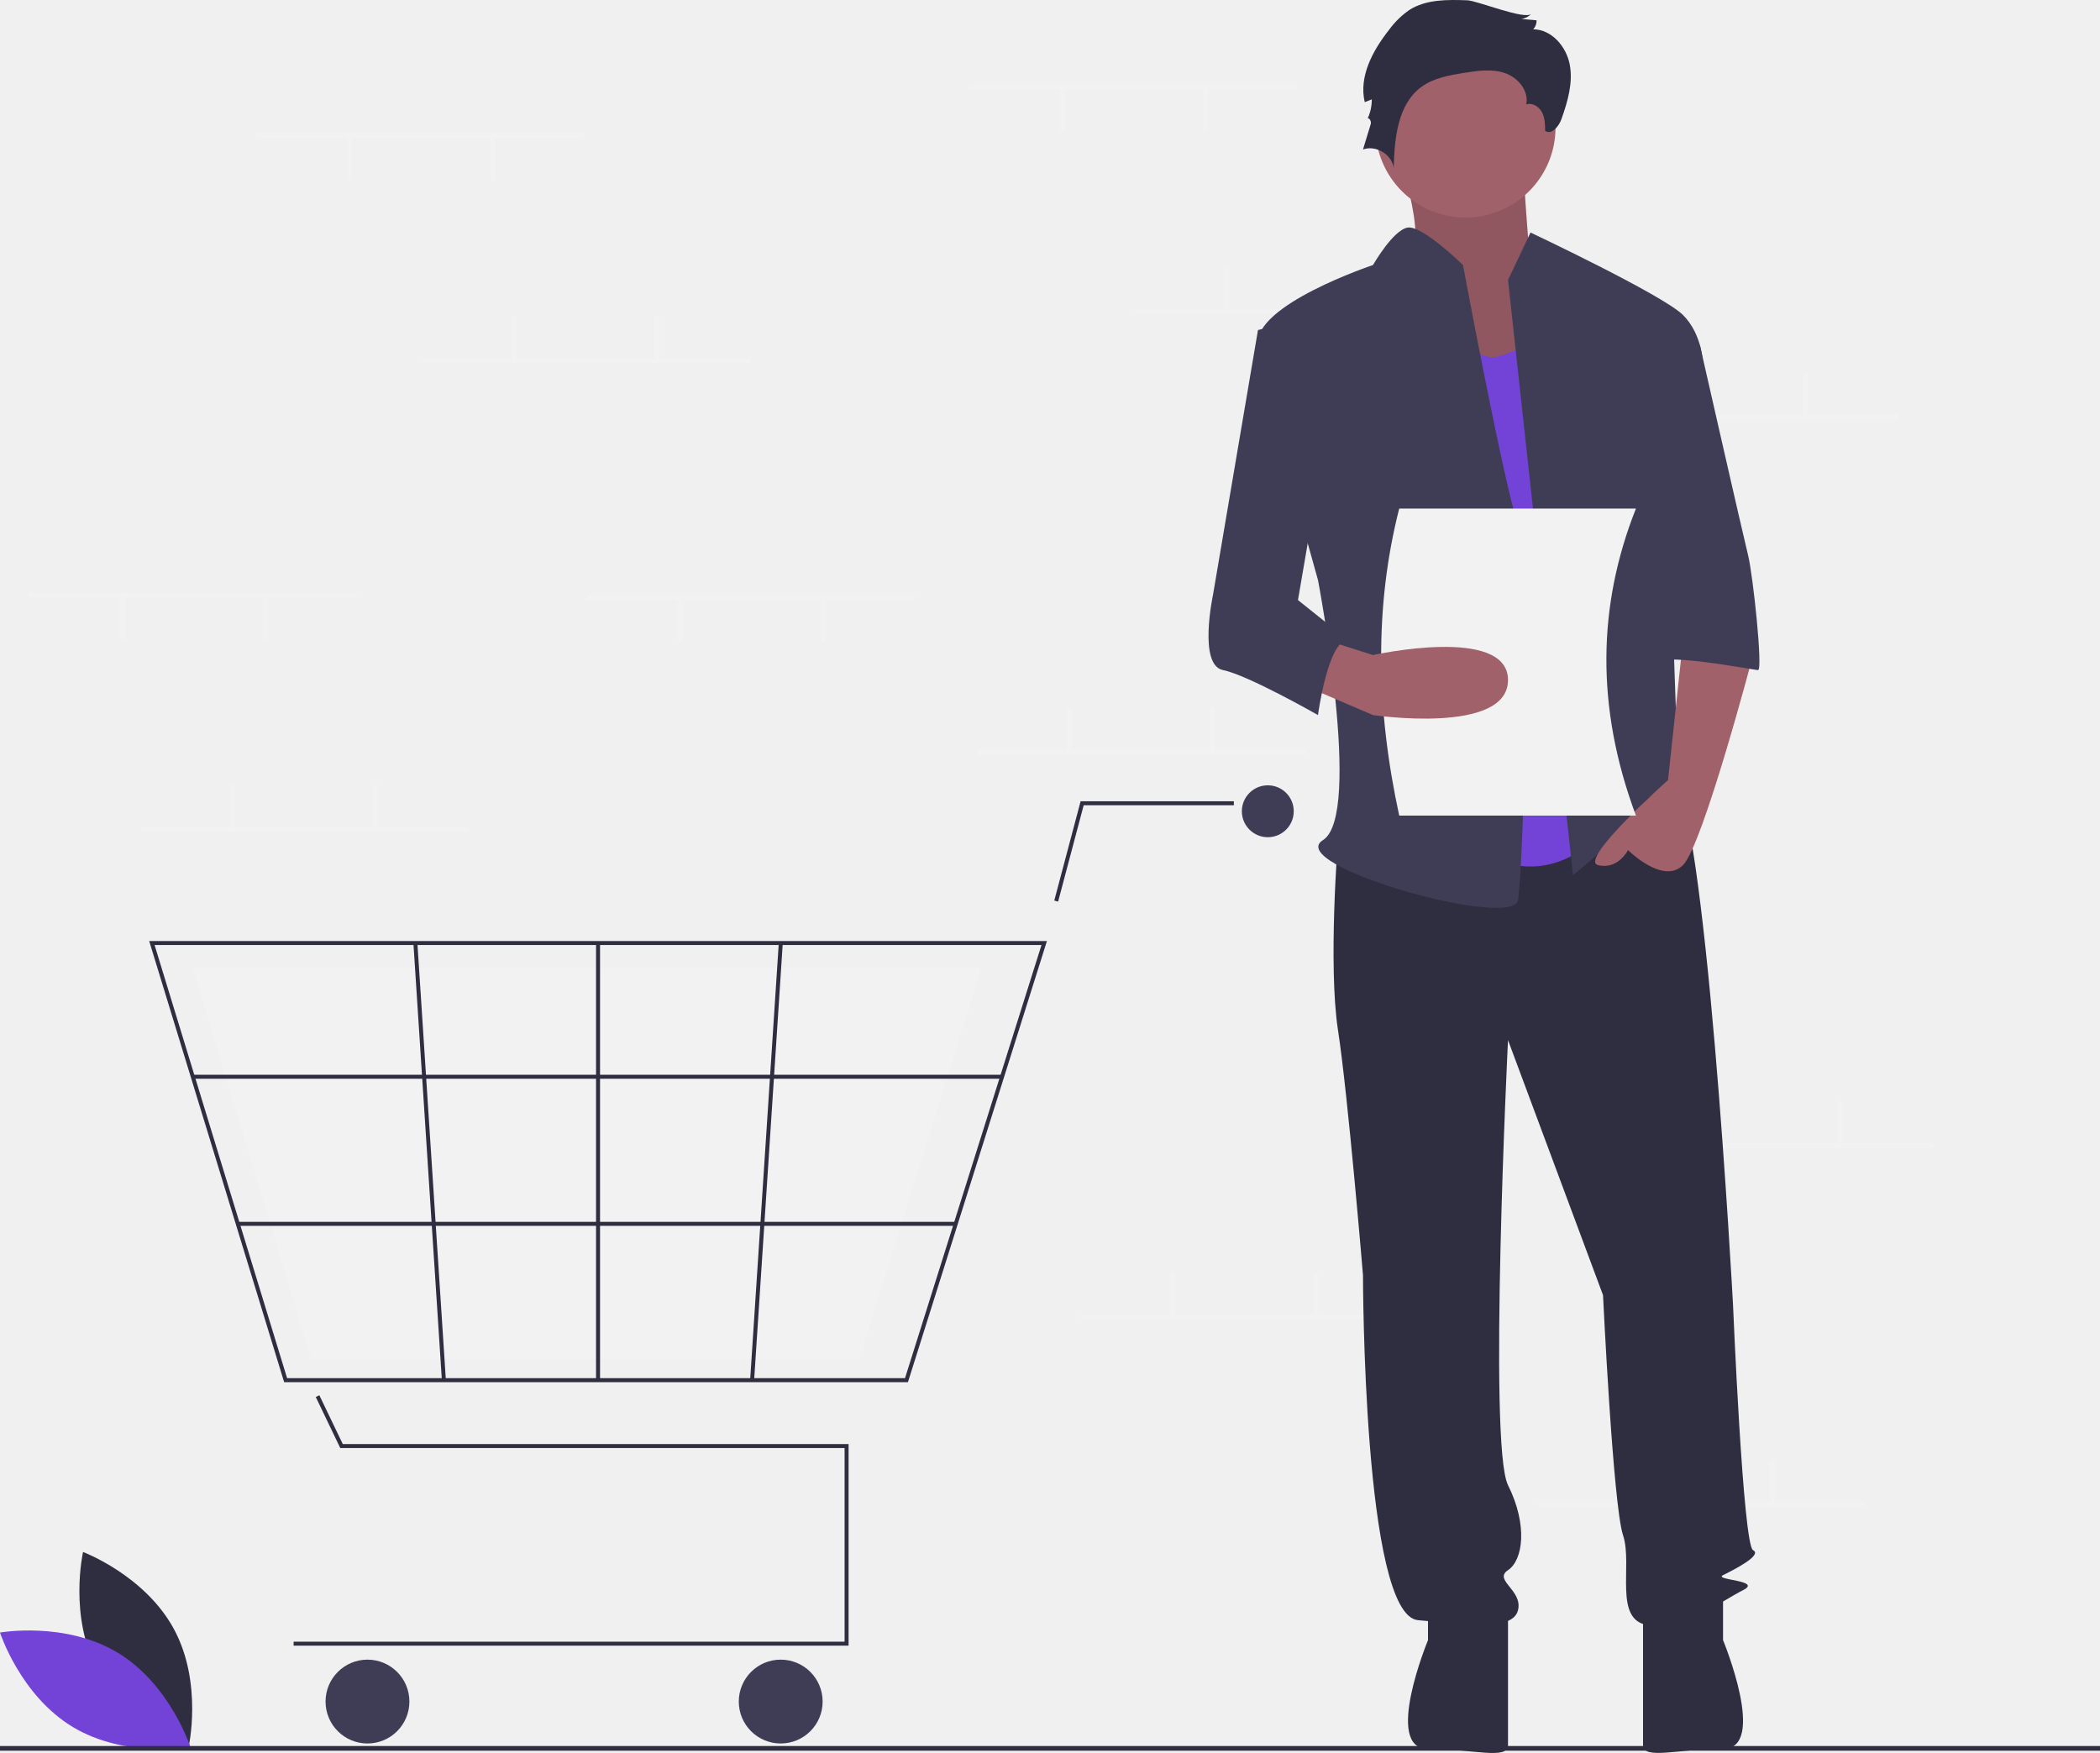
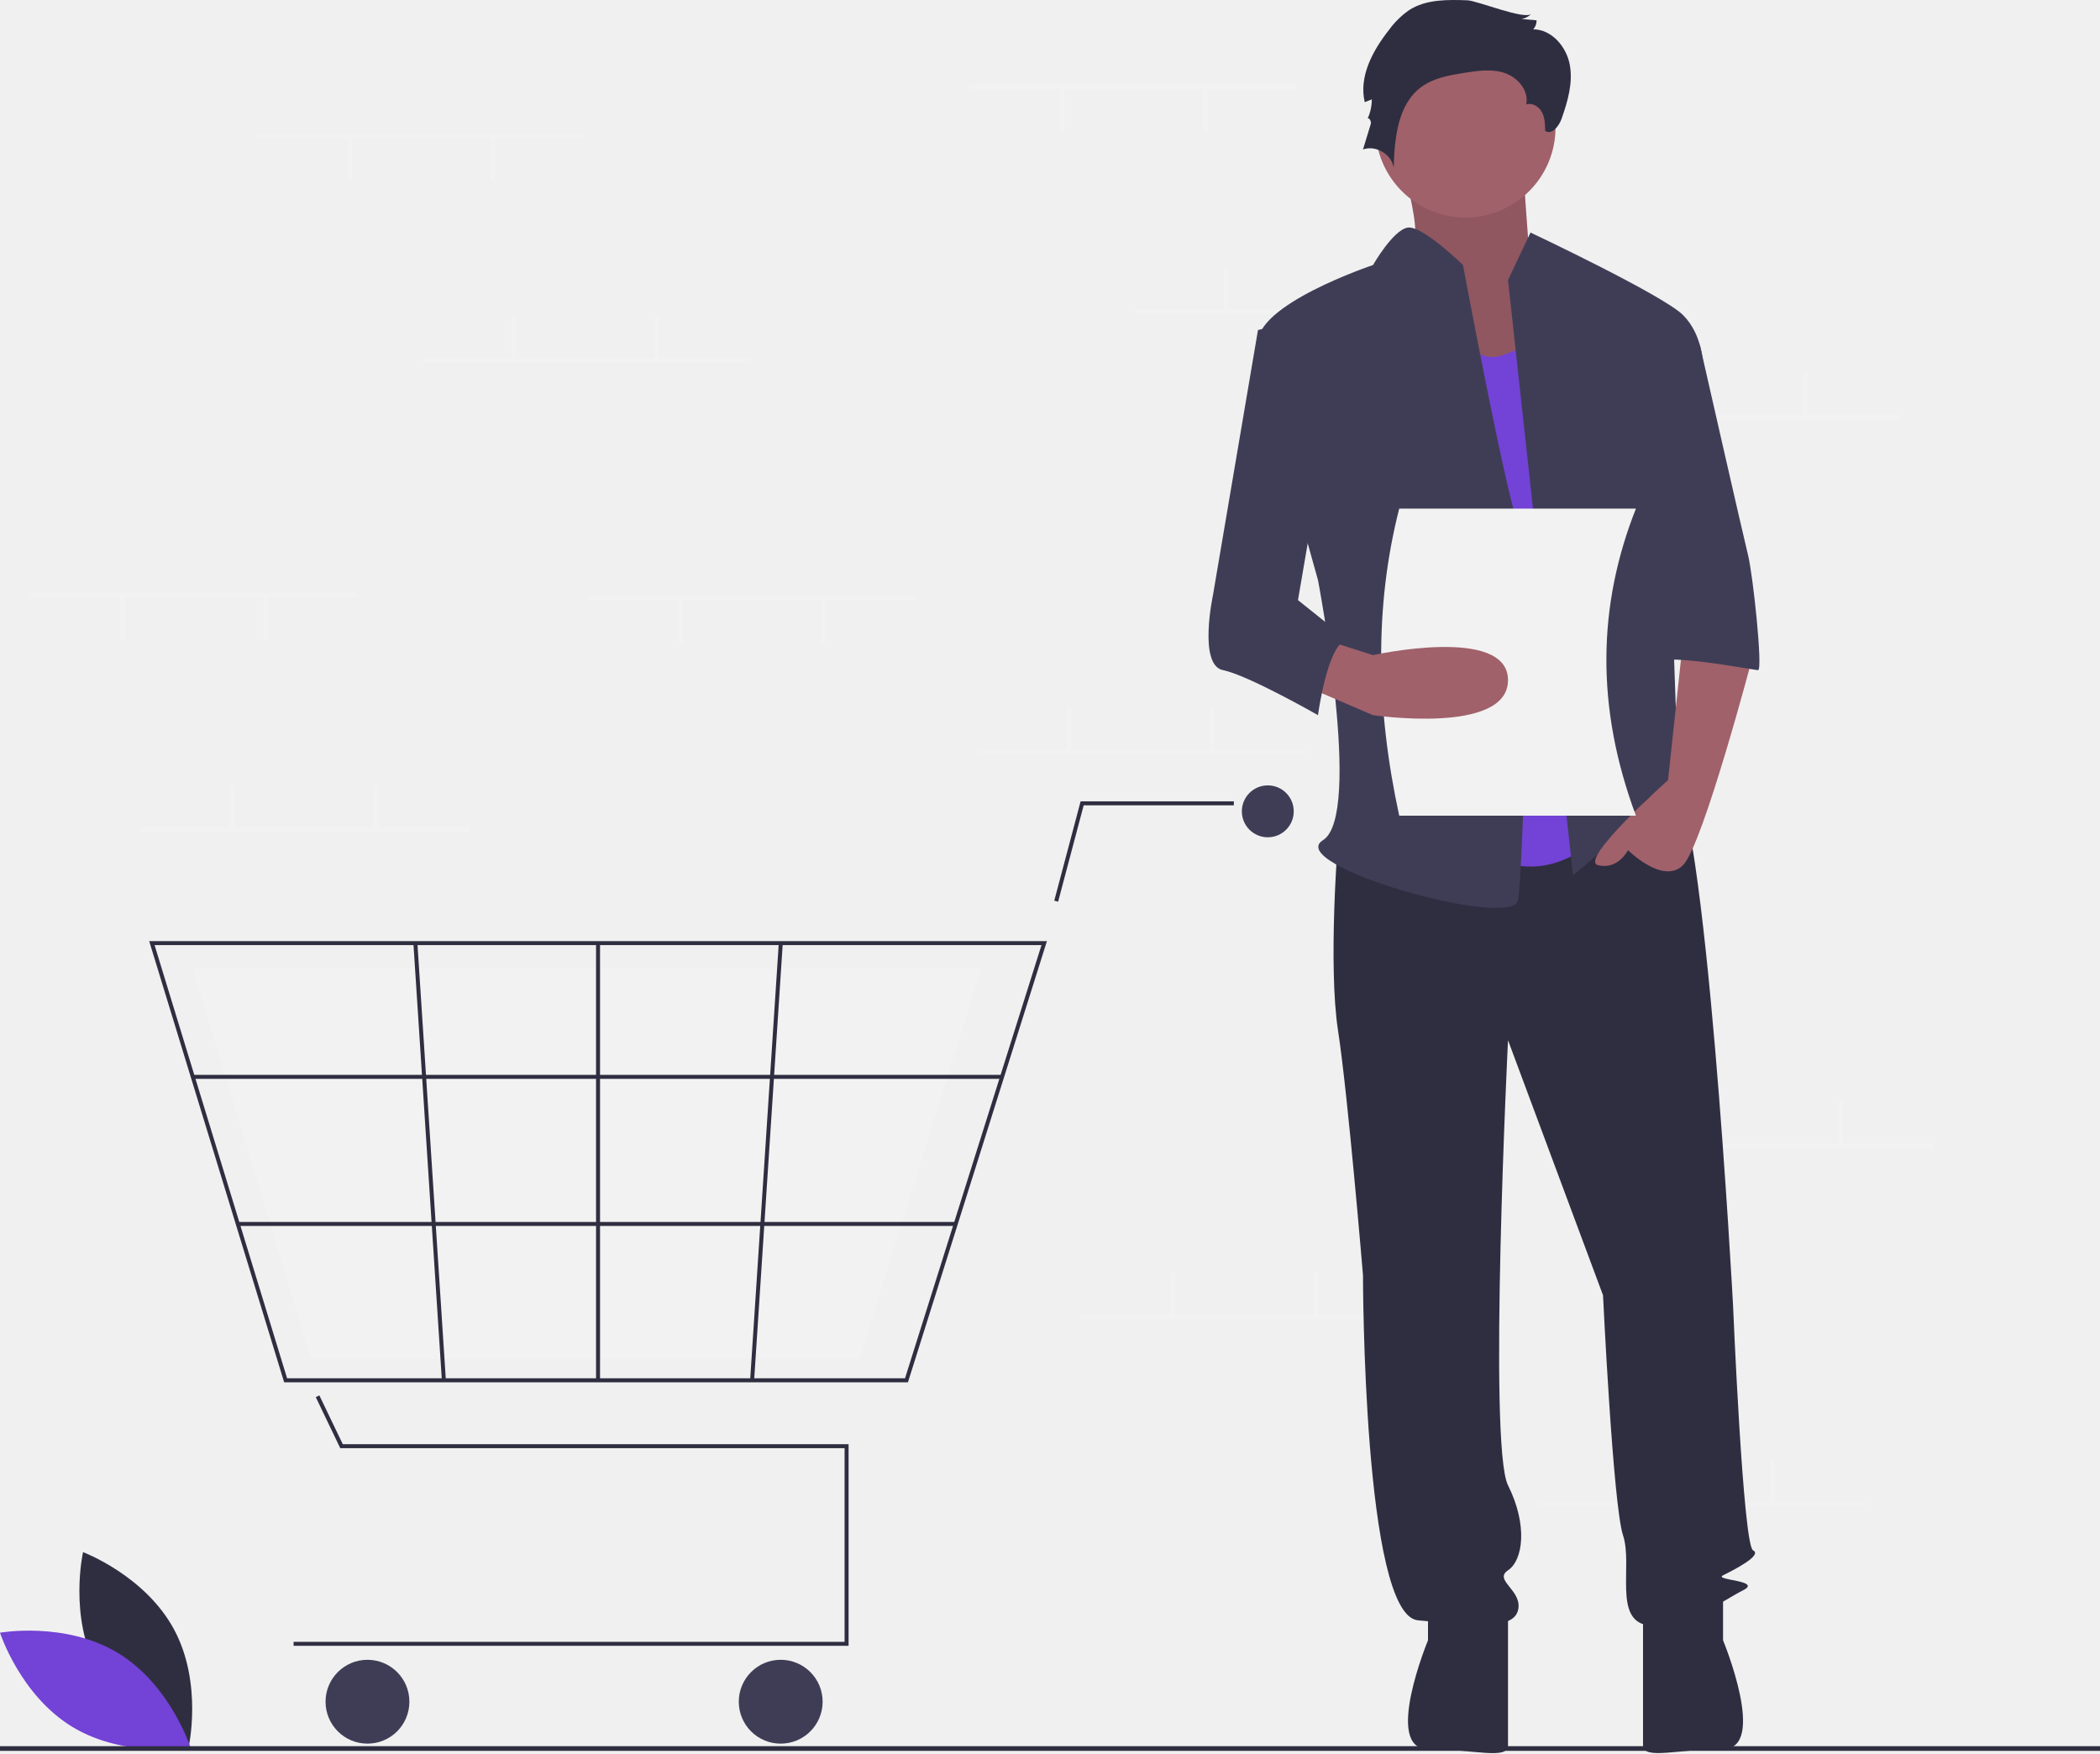
- <svg xmlns="http://www.w3.org/2000/svg" id="ffc6eb9a-0ec0-429c-85a8-ff38b44048bf" data-name="Layer 1" width="896" height="747.971" viewBox="0 0 896 747.971">
-   <path d="M193.634,788.752c12.428,23.049,38.806,32.944,38.806,32.944s6.227-27.475-6.201-50.524-38.806-32.944-38.806-32.944S181.206,765.703,193.634,788.752Z" transform="translate(-152 -76.01429)" fill="#2f2e41" />
-   <path d="M202.177,781.169c22.438,13.5,31.08,40.314,31.08,40.314s-27.738,4.927-50.177-8.573S152,772.596,152,772.596,179.738,767.67,202.177,781.169Z" transform="translate(-152 -76.01429)" fill="#7342d6" />
-   <rect x="413.248" y="35.908" width="140" height="2" fill="#f2f2f2" />
-   <rect x="513.249" y="37.408" width="2" height="18.5" fill="#f2f2f2" />
-   <rect x="452.248" y="37.408" width="2" height="18.5" fill="#f2f2f2" />
-   <rect x="484.248" y="131.908" width="140" height="2" fill="#f2f2f2" />
-   <rect x="522.249" y="113.908" width="2" height="18.5" fill="#f2f2f2" />
-   <rect x="583.249" y="113.908" width="2" height="18.5" fill="#f2f2f2" />
-   <rect x="670.249" y="176.908" width="140" height="2" fill="#f2f2f2" />
-   <rect x="708.249" y="158.908" width="2" height="18.5" fill="#f2f2f2" />
-   <rect x="769.249" y="158.908" width="2" height="18.5" fill="#f2f2f2" />
-   <rect x="656.249" y="640.908" width="140" height="2" fill="#f2f2f2" />
-   <rect x="694.249" y="622.908" width="2" height="18.5" fill="#f2f2f2" />
-   <rect x="755.249" y="622.908" width="2" height="18.5" fill="#f2f2f2" />
-   <rect x="417.248" y="319.908" width="140" height="2" fill="#f2f2f2" />
-   <rect x="455.248" y="301.908" width="2" height="18.5" fill="#f2f2f2" />
-   <rect x="516.249" y="301.908" width="2" height="18.5" fill="#f2f2f2" />
-   <rect x="461.248" y="560.908" width="140" height="2" fill="#f2f2f2" />
-   <rect x="499.248" y="542.908" width="2" height="18.5" fill="#f2f2f2" />
-   <rect x="560.249" y="542.908" width="2" height="18.5" fill="#f2f2f2" />
-   <rect x="685.249" y="487.908" width="140" height="2" fill="#f2f2f2" />
-   <rect x="723.249" y="469.908" width="2" height="18.5" fill="#f2f2f2" />
-   <rect x="784.249" y="469.908" width="2" height="18.5" fill="#f2f2f2" />
-   <polygon points="362.06 702.184 125.274 702.184 125.274 700.481 360.356 700.481 360.356 617.861 145.18 617.861 134.727 596.084 136.263 595.347 146.252 616.157 362.06 616.157 362.06 702.184" fill="#2f2e41" />
-   <circle cx="156.789" cy="726.033" r="17.887" fill="#3f3d56" />
-   <circle cx="333.101" cy="726.033" r="17.887" fill="#3f3d56" />
-   <circle cx="540.927" cy="346.153" r="11.073" fill="#3f3d56" />
-   <path d="M539.385,665.767H273.237L215.648,477.531H598.693l-.349,1.108Zm-264.889-1.704H538.136l58.234-184.83H217.951Z" transform="translate(-152 -76.01429)" fill="#2f2e41" />
-   <polygon points="366.61 579.958 132.842 579.958 82.26 413.015 418.701 413.015 418.395 413.998 366.61 579.958" fill="#f2f2f2" />
-   <polygon points="451.465 384.7 449.818 384.263 461.059 341.894 526.448 341.894 526.448 343.598 462.37 343.598 451.465 384.7" fill="#2f2e41" />
-   <rect x="82.258" y="458.584" width="345.293" height="1.704" fill="#2f2e41" />
-   <rect x="101.459" y="521.344" width="306.319" height="1.704" fill="#2f2e41" />
-   <rect x="254.314" y="402.368" width="1.704" height="186.533" fill="#2f2e41" />
-   <rect x="385.557" y="570.797" width="186.929" height="1.704" transform="translate(-274.7392 936.235) rotate(-86.24919)" fill="#2f2e41" />
-   <rect x="334.457" y="478.185" width="1.704" height="186.929" transform="translate(-188.4687 -52.99638) rotate(-3.729)" fill="#2f2e41" />
-   <rect y="745" width="896" height="2" fill="#2f2e41" />
-   <path d="M747.411,137.89s14.618,41.606,5.622,48.007S783.394,244.573,783.394,244.573l47.229-12.802-25.863-43.74s-3.373-43.74-3.373-50.141S747.411,137.89,747.411,137.89Z" transform="translate(-152 -76.01429)" fill="#a0616a" />
-   <path d="M747.411,137.89s14.618,41.606,5.622,48.007S783.394,244.573,783.394,244.573l47.229-12.802-25.863-43.74s-3.373-43.74-3.373-50.141S747.411,137.89,747.411,137.89Z" transform="translate(-152 -76.01429)" opacity="0.1" />
-   <path d="M722.874,434.468s-4.267,53.341,0,81.079,10.668,104.549,10.668,104.549,0,145.089,23.47,147.222,40.539,4.267,42.673-4.267-10.668-12.802-4.267-17.069,8.535-19.203,0-36.272,0-189.895,0-189.895l40.539,108.816s4.267,89.614,8.535,102.415-4.267,36.272,10.668,38.406,32.005-10.668,40.539-14.936-12.802-4.267-8.535-6.401,17.069-8.535,12.802-10.668-8.535-104.549-8.535-104.549S879.697,414.199,864.762,405.664s-24.537,6.166-24.537,6.166Z" transform="translate(-152 -76.01429)" fill="#2f2e41" />
-   <path d="M761.279,758.784v17.069s-19.203,46.399,0,46.399,34.138,4.808,34.138-1.593V763.051Z" transform="translate(-152 -76.01429)" fill="#2f2e41" />
-   <path d="M887.165,758.754v17.069s19.203,46.399,0,46.399-34.138,4.808-34.138-1.593V763.021Z" transform="translate(-152 -76.01429)" fill="#2f2e41" />
-   <circle cx="625.282" cy="54.408" r="38.406" fill="#a0616a" />
-   <path d="M765.547,201.9s10.668,32.005,27.738,25.604l17.069-6.401L840.225,425.934s-23.47,34.138-57.609,12.802S765.547,201.9,765.547,201.9Z" transform="translate(-152 -76.01429)" fill="#7342d6" />
-   <path d="M795.418,195.499l9.601-20.27s56.542,26.671,65.076,35.205,8.535,21.337,8.535,21.337l-14.936,53.341s4.267,117.351,4.267,121.618,14.936,27.738,4.267,19.203-12.802-17.069-21.337-4.267-27.738,27.738-27.738,27.738Z" transform="translate(-152 -76.01429)" fill="#3f3d56" />
-   <path d="M870.096,349.122l-6.401,59.742s-38.406,34.138-29.871,36.272,12.802-6.401,12.802-6.401,14.936,14.936,23.47,6.401S899.967,355.523,899.967,355.523Z" transform="translate(-152 -76.01429)" fill="#a0616a" />
-   <path d="M778.1,76.144c-8.514-.304-17.625-.455-24.804,4.133a36.313,36.313,0,0,0-8.572,8.392c-6.992,8.838-13.033,19.959-10.436,30.925l3.016-1.176a19.751,19.751,0,0,1-1.905,8.463c.425-1.235,1.847.762,1.466,2.011L733.543,139.792c5.462-2.002,12.257,2.052,13.088,7.81.38-12.661,1.693-27.18,11.964-34.593,5.18-3.739,11.735-4.88,18.042-5.894,5.818-.935,11.918-1.827,17.491.089s10.319,7.615,9.055,13.371c2.57-.885,5.444.906,6.713,3.309s1.337,5.237,1.375,7.955c2.739,1.936,5.856-1.908,6.973-5.071,2.62-7.424,4.949-15.327,3.538-23.073s-7.723-15.148-15.596-15.174a5.467,5.467,0,0,0,1.422-3.849l-6.489-.548a7.172,7.172,0,0,0,4.286-2.26C802.798,84.731,782.313,76.295,778.1,76.144Z" transform="translate(-152 -76.01429)" fill="#2f2e41" />
-   <path d="M776.215,189.098s-17.369-17.021-23.62-15.978S737.809,189.098,737.809,189.098s-51.208,17.069-49.074,34.138S714.339,323.518,714.339,323.518s19.203,100.282,2.134,110.95,81.079,38.406,83.213,25.604,6.401-140.821,0-160.024S776.215,189.098,776.215,189.098Z" transform="translate(-152 -76.01429)" fill="#3f3d56" />
-   <path d="M850.893,223.236h26.383S895.7,304.315,897.833,312.85s6.401,49.074,4.267,49.074-44.807-8.535-44.807-2.134Z" transform="translate(-152 -76.01429)" fill="#3f3d56" />
-   <path d="M850,424.014H749c-9.856-45.34-10.68-89.146,0-131H850C833.701,334.115,832.682,377.621,850,424.014Z" transform="translate(-152 -76.01429)" fill="#f2f2f2" />
-   <path d="M707.938,368.325,737.809,381.127s57.609,8.535,57.609-14.936-57.609-10.668-57.609-10.668L718.605,349.383Z" transform="translate(-152 -76.01429)" fill="#a0616a" />
-   <path d="M714.339,210.435l-25.604,6.401L669.532,329.919s-6.401,29.871,4.267,32.005S714.339,381.127,714.339,381.127s4.267-32.005,12.802-32.005L705.804,332.053,718.606,257.375Z" transform="translate(-152 -76.01429)" fill="#3f3d56" />
-   <rect x="60.248" y="352.908" width="140" height="2" fill="#f2f2f2" />
-   <rect x="98.249" y="334.908" width="2" height="18.5" fill="#f2f2f2" />
-   <rect x="159.249" y="334.908" width="2" height="18.5" fill="#f2f2f2" />
-   <rect x="109.249" y="56.908" width="140" height="2" fill="#f2f2f2" />
-   <rect x="209.249" y="58.408" width="2" height="18.5" fill="#f2f2f2" />
-   <rect x="148.249" y="58.408" width="2" height="18.5" fill="#f2f2f2" />
-   <rect x="250.249" y="253.908" width="140" height="2" fill="#f2f2f2" />
-   <rect x="350.248" y="255.408" width="2" height="18.5" fill="#f2f2f2" />
-   <rect x="289.248" y="255.408" width="2" height="18.5" fill="#f2f2f2" />
-   <rect x="12.248" y="252.908" width="140" height="2" fill="#f2f2f2" />
-   <rect x="112.249" y="254.408" width="2" height="18.5" fill="#f2f2f2" />
-   <rect x="51.248" y="254.408" width="2" height="18.5" fill="#f2f2f2" />
-   <rect x="180.249" y="152.908" width="140" height="2" fill="#f2f2f2" />
-   <rect x="218.249" y="134.908" width="2" height="18.5" fill="#f2f2f2" />
-   <rect x="279.248" y="134.908" width="2" height="18.5" fill="#f2f2f2" />
+ <svg xmlns="http://www.w3.org/2000/svg" width="896" height="748" viewBox="0 0 896 748" fill="none">
+   <g id="Frame" clip-path="url(#clip0_1_3)">
+     <path id="Vector" d="M41.634 712.738C54.062 735.787 80.44 745.681 80.44 745.681C80.44 745.681 86.667 718.206 74.239 695.157C61.81 672.108 35.433 662.214 35.433 662.214C35.433 662.214 29.206 689.689 41.634 712.738Z" fill="#2F2E41" />
+     <path id="Vector_2" d="M50.176 705.155C72.615 718.655 81.257 745.469 81.257 745.469C81.257 745.469 53.519 750.396 31.08 736.896C8.642 723.396 0 696.582 0 696.582C0 696.582 27.738 691.655 50.176 705.155Z" fill="#7342D6" />
+     <path id="Vector_3" d="M553.249 35.908H413.249V37.908H553.249V35.908Z" fill="#F2F2F2" />
+     <path id="Vector_4" d="M515.249 37.408H513.249V55.908H515.249V37.408Z" fill="#F2F2F2" />
+     <path id="Vector_5" d="M454.249 37.408H452.249V55.908H454.249V37.408Z" fill="#F2F2F2" />
+     <path id="Vector_6" d="M624.249 131.908H484.249V133.908H624.249V131.908Z" fill="#F2F2F2" />
+     <path id="Vector_7" d="M524.249 113.908H522.249V132.408H524.249V113.908Z" fill="#F2F2F2" />
+     <path id="Vector_8" d="M585.249 113.908H583.249V132.408H585.249V113.908Z" fill="#F2F2F2" />
+     <path id="Vector_9" d="M810.249 176.908H670.249V178.908H810.249V176.908Z" fill="#F2F2F2" />
+     <path id="Vector_10" d="M710.249 158.908H708.249V177.408H710.249V158.908Z" fill="#F2F2F2" />
+     <path id="Vector_11" d="M771.249 158.908H769.249V177.408H771.249V158.908Z" fill="#F2F2F2" />
+     <path id="Vector_12" d="M796.249 640.908H656.249V642.908H796.249V640.908Z" fill="#F2F2F2" />
+     <path id="Vector_13" d="M696.249 622.908H694.249V641.408H696.249V622.908Z" fill="#F2F2F2" />
+     <path id="Vector_14" d="M757.249 622.908H755.249V641.408H757.249V622.908Z" fill="#F2F2F2" />
+     <path id="Vector_15" d="M557.249 319.908H417.249V321.908H557.249V319.908Z" fill="#F2F2F2" />
+     <path id="Vector_16" d="M457.249 301.908H455.249V320.408H457.249V301.908Z" fill="#F2F2F2" />
+     <path id="Vector_17" d="M518.249 301.908H516.249V320.408H518.249V301.908Z" fill="#F2F2F2" />
+     <path id="Vector_18" d="M601.249 560.908H461.249V562.908H601.249V560.908Z" fill="#F2F2F2" />
+     <path id="Vector_19" d="M501.249 542.908H499.249V561.408H501.249V542.908Z" fill="#F2F2F2" />
+     <path id="Vector_20" d="M562.249 542.908H560.249V561.408H562.249V542.908Z" fill="#F2F2F2" />
+     <path id="Vector_21" d="M825.249 487.908H685.249V489.908H825.249V487.908Z" fill="#F2F2F2" />
+     <path id="Vector_22" d="M725.249 469.908H723.249V488.408H725.249V469.908Z" fill="#F2F2F2" />
+     <path id="Vector_23" d="M786.249 469.908H784.249V488.408H786.249V469.908Z" fill="#F2F2F2" />
+     <g id="cart">
+       <path id="Vector_24" d="M362.06 702.184H125.274V700.481H360.356V617.861H145.18L134.727 596.084L136.263 595.347L146.252 616.157H362.06V702.184Z" fill="#2F2E41" />
+       <path id="Vector_25" d="M156.789 743.92C166.667 743.92 174.675 735.912 174.675 726.033C174.675 716.154 166.667 708.146 156.789 708.146C146.91 708.146 138.902 716.154 138.902 726.033C138.902 735.912 146.91 743.92 156.789 743.92Z" fill="#3F3D56" />
+       <path id="Vector_26" d="M333.101 743.92C342.979 743.92 350.987 735.912 350.987 726.033C350.987 716.154 342.979 708.146 333.101 708.146C323.222 708.146 315.214 716.154 315.214 726.033C315.214 735.912 323.222 743.92 333.101 743.92Z" fill="#3F3D56" />
+       <path id="Vector_27" d="M540.927 357.226C547.043 357.226 552 352.268 552 346.153C552 340.038 547.043 335.08 540.927 335.08C534.812 335.08 529.854 340.038 529.854 346.153C529.854 352.268 534.812 357.226 540.927 357.226Z" fill="#3F3D56" />
+       <path id="Vector_28" d="M387.385 589.753H121.237L63.648 401.517H446.693L446.344 402.624L387.385 589.753ZM122.497 588.05H386.136L444.37 403.22H65.951L122.497 588.05Z" fill="#2F2E41" />
+       <path id="Vector_29" d="M366.61 579.958H132.842L82.26 413.015H418.701L418.395 413.998L366.61 579.958Z" fill="#F2F2F2" />
+       <path id="Vector_30" d="M451.465 384.7L449.818 384.263L461.059 341.894H526.448V343.598H462.37L451.465 384.7Z" fill="#2F2E41" />
+       <path id="Vector_31" d="M427.552 458.584H82.258V460.287H427.552V458.584Z" fill="#2F2E41" />
+       <path id="Vector_32" d="M407.777 521.344H101.459V523.047H407.777V521.344Z" fill="#2F2E41" />
+       <path id="Vector_33" d="M256.017 402.368H254.314V588.901H256.017V402.368Z" fill="#2F2E41" />
+       <path id="Vector_34" d="M332.286 402.315L320.057 588.843L321.758 588.955L333.986 402.426L332.286 402.315Z" fill="#2F2E41" />
+       <path id="Vector_35" d="M178.081 402.313L176.38 402.424L188.538 588.957L190.238 588.846L178.081 402.313Z" fill="#2F2E41" />
+     </g>
+     <path id="Vector_36" d="M896 745H0V747H896V745Z" fill="#2F2E41" />
+     <path id="Vector_37" d="M595.411 61.876C595.411 61.876 610.029 103.482 601.033 109.883C592.037 116.284 631.394 168.559 631.394 168.559L678.623 155.757L652.76 112.017C652.76 112.017 649.386 68.277 649.386 61.876C649.386 55.475 595.411 61.876 595.411 61.876Z" fill="#A0616A" />
+     <path id="Vector_38" opacity="0.1" d="M595.411 61.876C595.411 61.876 610.029 103.482 601.033 109.883C592.037 116.284 631.394 168.559 631.394 168.559L678.623 155.757L652.76 112.017C652.76 112.017 649.386 68.277 649.386 61.876C649.386 55.475 595.411 61.876 595.411 61.876Z" fill="black" />
+     <path id="Vector_39" d="M570.874 358.454C570.874 358.454 566.606 411.795 570.874 439.533C575.141 467.27 581.542 544.082 581.542 544.082C581.542 544.082 581.542 689.171 605.012 691.304C628.482 693.438 645.552 695.572 647.685 687.037C649.819 678.502 637.017 674.235 643.418 669.968C649.819 665.7 651.953 650.765 643.418 633.696C634.883 616.626 643.418 443.8 643.418 443.8L683.957 552.617C683.957 552.617 688.225 642.23 692.492 655.032C696.759 667.834 688.225 691.304 703.16 693.438C718.096 695.572 735.165 682.77 743.7 678.502C752.234 674.235 730.898 674.235 735.165 672.101C739.432 669.968 752.234 663.567 747.967 661.433C743.7 659.299 739.432 556.884 739.432 556.884C739.432 556.884 727.697 338.184 712.762 329.65C697.826 321.115 688.225 335.816 688.225 335.816L570.874 358.454Z" fill="#2F2E41" />
+     <path id="Vector_40" d="M609.279 682.77V699.839C609.279 699.839 590.077 746.238 609.279 746.238C628.482 746.238 643.418 751.046 643.418 744.646V687.037L609.279 682.77Z" fill="#2F2E41" />
+     <path id="Vector_41" d="M735.165 682.739V699.808C735.165 699.808 754.368 746.208 735.165 746.208C715.962 746.208 701.027 751.016 701.027 744.615V687.007L735.165 682.739Z" fill="#2F2E41" />
+     <path id="Vector_42" d="M625.282 92.814C646.493 92.814 663.688 75.619 663.688 54.408C663.688 33.197 646.493 16.002 625.282 16.002C604.071 16.002 586.876 33.197 586.876 54.408C586.876 75.619 604.071 92.814 625.282 92.814Z" fill="#A0616A" />
+     <path id="Vector_43" d="M613.547 125.886C613.547 125.886 624.215 157.891 641.284 151.49L658.354 145.089L688.225 349.919C688.225 349.919 664.754 384.058 630.616 362.721C596.477 341.385 613.547 125.886 613.547 125.886Z" fill="#7342D6" />
+     <path id="Vector_44" d="M643.418 119.485L653.019 99.215C653.019 99.215 709.561 125.886 718.096 134.42C726.631 142.955 726.63 155.757 726.63 155.757L711.695 209.098C711.695 209.098 715.962 326.449 715.962 330.717C715.962 334.984 730.898 358.454 720.23 349.92C709.561 341.385 707.428 332.85 698.893 345.652C690.358 358.454 671.156 373.39 671.156 373.39L643.418 119.485Z" fill="#3F3D56" />
+     <path id="Vector_45" d="M718.096 273.108L711.695 332.85C711.695 332.85 673.289 366.989 681.824 369.122C690.358 371.256 694.626 362.721 694.626 362.721C694.626 362.721 709.561 377.657 718.096 369.122C726.63 360.588 747.967 279.509 747.967 279.509L718.096 273.108Z" fill="#A0616A" />
+     <path id="Vector_46" d="M626.1 0.13C617.586 -0.174 608.474 -0.325 601.296 4.263C597.993 6.566 595.096 9.402 592.724 12.655C585.732 21.493 579.691 32.614 582.288 43.58L585.304 42.404C585.304 45.331 584.654 48.221 583.399 50.866C583.824 49.631 585.246 51.628 584.866 52.877L581.543 63.778C587.005 61.775 593.8 65.83 594.631 71.587C595.011 58.926 596.324 44.408 606.595 36.994C611.775 33.255 618.33 32.114 624.637 31.101C630.455 30.166 636.555 29.274 642.128 31.189C647.7 33.105 652.446 38.804 651.183 44.56C653.752 43.675 656.626 45.466 657.896 47.869C659.166 50.272 659.233 53.106 659.271 55.824C662.01 57.76 665.127 53.916 666.244 50.753C668.864 43.328 671.193 35.425 669.782 27.68C668.37 19.934 662.058 12.532 654.185 12.506C655.141 11.456 655.651 10.076 655.607 8.657L649.118 8.109C650.765 7.876 652.28 7.077 653.403 5.849C650.798 8.716 630.313 0.28 626.1 0.13Z" fill="#2F2E41" />
+     <path id="Vector_47" d="M624.215 113.084C624.215 113.084 606.846 96.063 600.595 97.106C594.344 98.148 585.809 113.084 585.809 113.084C585.809 113.084 534.602 130.153 536.735 147.222C538.869 164.292 562.339 247.504 562.339 247.504C562.339 247.504 581.542 347.786 564.473 358.454C547.403 369.122 645.552 396.86 647.685 384.058C649.819 371.256 654.086 243.237 647.685 224.034C641.284 204.831 624.215 113.084 624.215 113.084Z" fill="#3F3D56" />
+     <path id="Vector_48" d="M698.893 147.222H725.276C725.276 147.222 743.7 228.301 745.833 236.836C747.967 245.37 752.234 285.91 750.101 285.91C747.967 285.91 705.294 277.375 705.294 283.776L698.893 147.222Z" fill="#3F3D56" />
+     <path id="Vector_49" d="M698 348H597C587.144 302.66 586.32 258.854 597 217H698C681.701 258.101 680.682 301.607 698 348Z" fill="#F2F2F2" />
+     <path id="Vector_50" d="M555.938 292.311L585.809 305.113C585.809 305.113 643.418 313.647 643.418 290.177C643.418 266.707 585.809 279.509 585.809 279.509L566.605 273.369L555.938 292.311Z" fill="#A0616A" />
+     <path id="Vector_51" d="M562.339 134.42L536.735 140.821L517.532 253.905C517.532 253.905 511.131 283.776 521.8 285.91C532.468 288.043 562.339 305.113 562.339 305.113C562.339 305.113 566.606 273.108 575.141 273.108L553.804 256.038L566.606 181.361L562.339 134.42Z" fill="#3F3D56" />
+     <path id="Vector_52" d="M200.248 352.908H60.248V354.908H200.248V352.908Z" fill="#F2F2F2" />
+     <path id="Vector_53" d="M100.248 334.908H98.249V353.408H100.248V334.908Z" fill="#F2F2F2" />
+     <path id="Vector_54" d="M161.249 334.908H159.249V353.408H161.249V334.908Z" fill="#F2F2F2" />
+     <path id="Vector_55" d="M249.248 56.908H109.248V58.908H249.248V56.908Z" fill="#F2F2F2" />
+     <path id="Vector_56" d="M211.249 58.408H209.249V76.908H211.249V58.408Z" fill="#F2F2F2" />
+     <path id="Vector_57" d="M150.249 58.408H148.249V76.908H150.249V58.408Z" fill="#F2F2F2" />
+     <path id="Vector_58" d="M390.249 253.908H250.249V255.908H390.249V253.908Z" fill="#F2F2F2" />
+     <path id="Vector_59" d="M352.249 255.408H350.249V273.908H352.249V255.408Z" fill="#F2F2F2" />
+     <path id="Vector_60" d="M291.249 255.408H289.249V273.908H291.249V255.408Z" fill="#F2F2F2" />
+     <path id="Vector_61" d="M152.248 252.908H12.248V254.908H152.248V252.908Z" fill="#F2F2F2" />
+     <path id="Vector_62" d="M114.248 254.408H112.248V272.908H114.248V254.408Z" fill="#F2F2F2" />
+     <path id="Vector_63" d="M53.248 254.408H51.248V272.908H53.248V254.408Z" fill="#F2F2F2" />
+     <path id="Vector_64" d="M320.249 152.908H180.249V154.908H320.249V152.908Z" fill="#F2F2F2" />
+     <path id="Vector_65" d="M220.249 134.908H218.249V153.408H220.249V134.908Z" fill="#F2F2F2" />
+     <path id="Vector_66" d="M281.249 134.908H279.249V153.408H281.249V134.908Z" fill="#F2F2F2" />
+   </g>
+   <defs>
+     <clipPath id="clip0_1_3">
+       <rect width="896" height="747.971" fill="white" />
+     </clipPath>
+   </defs>
</svg>
